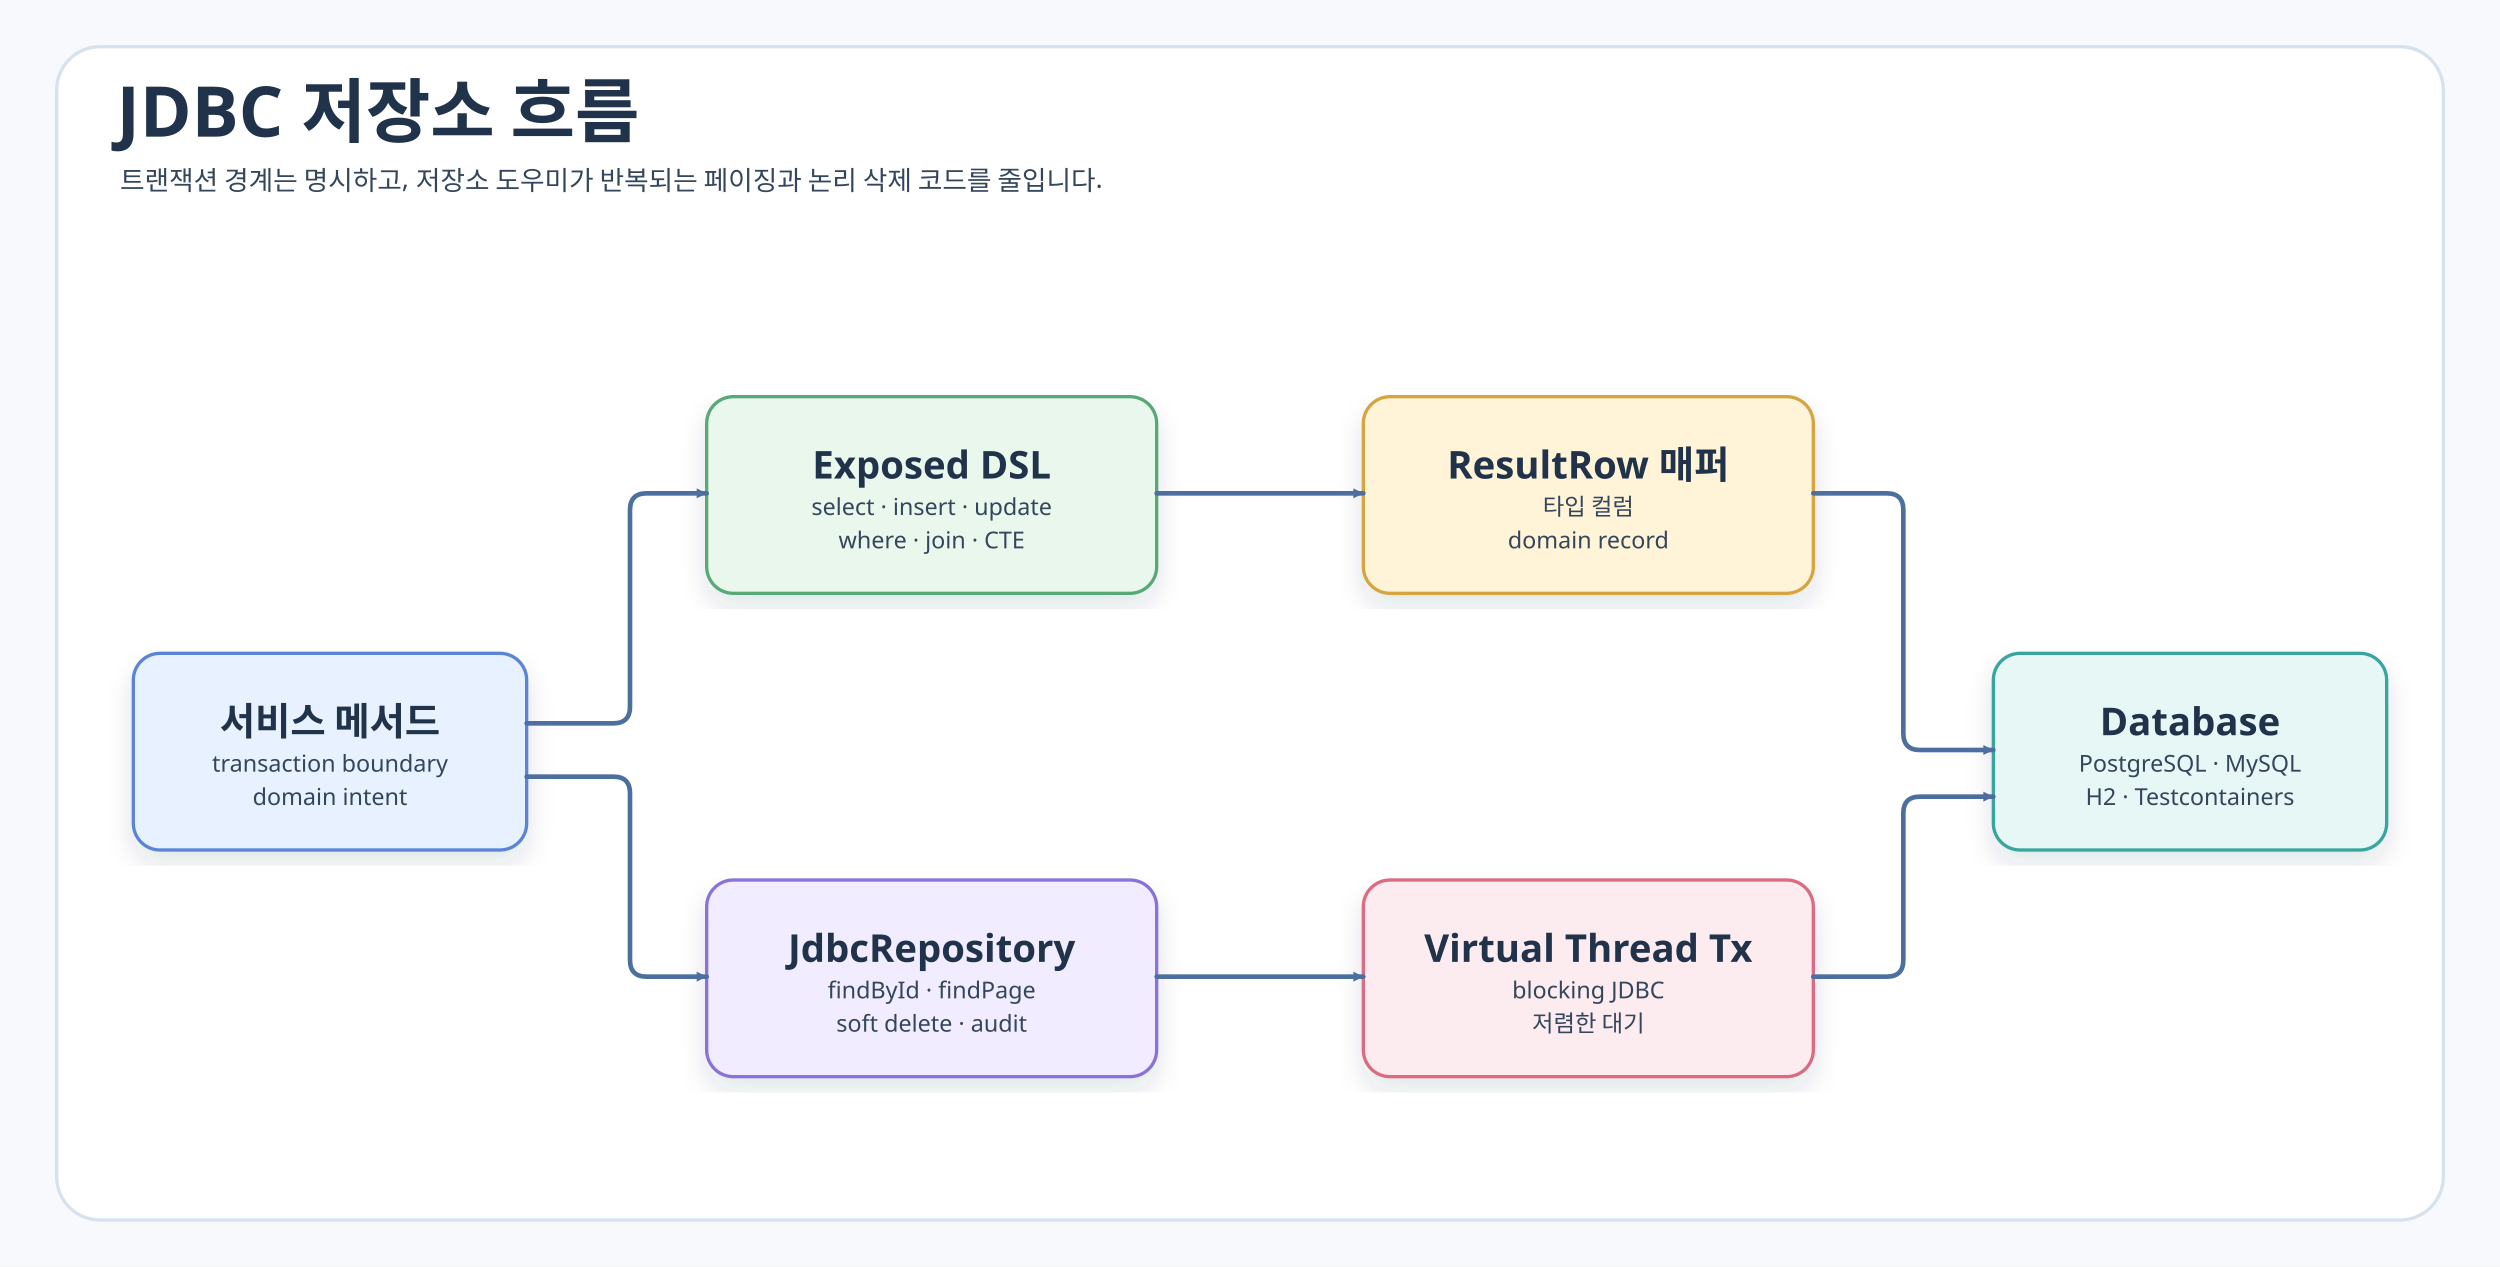
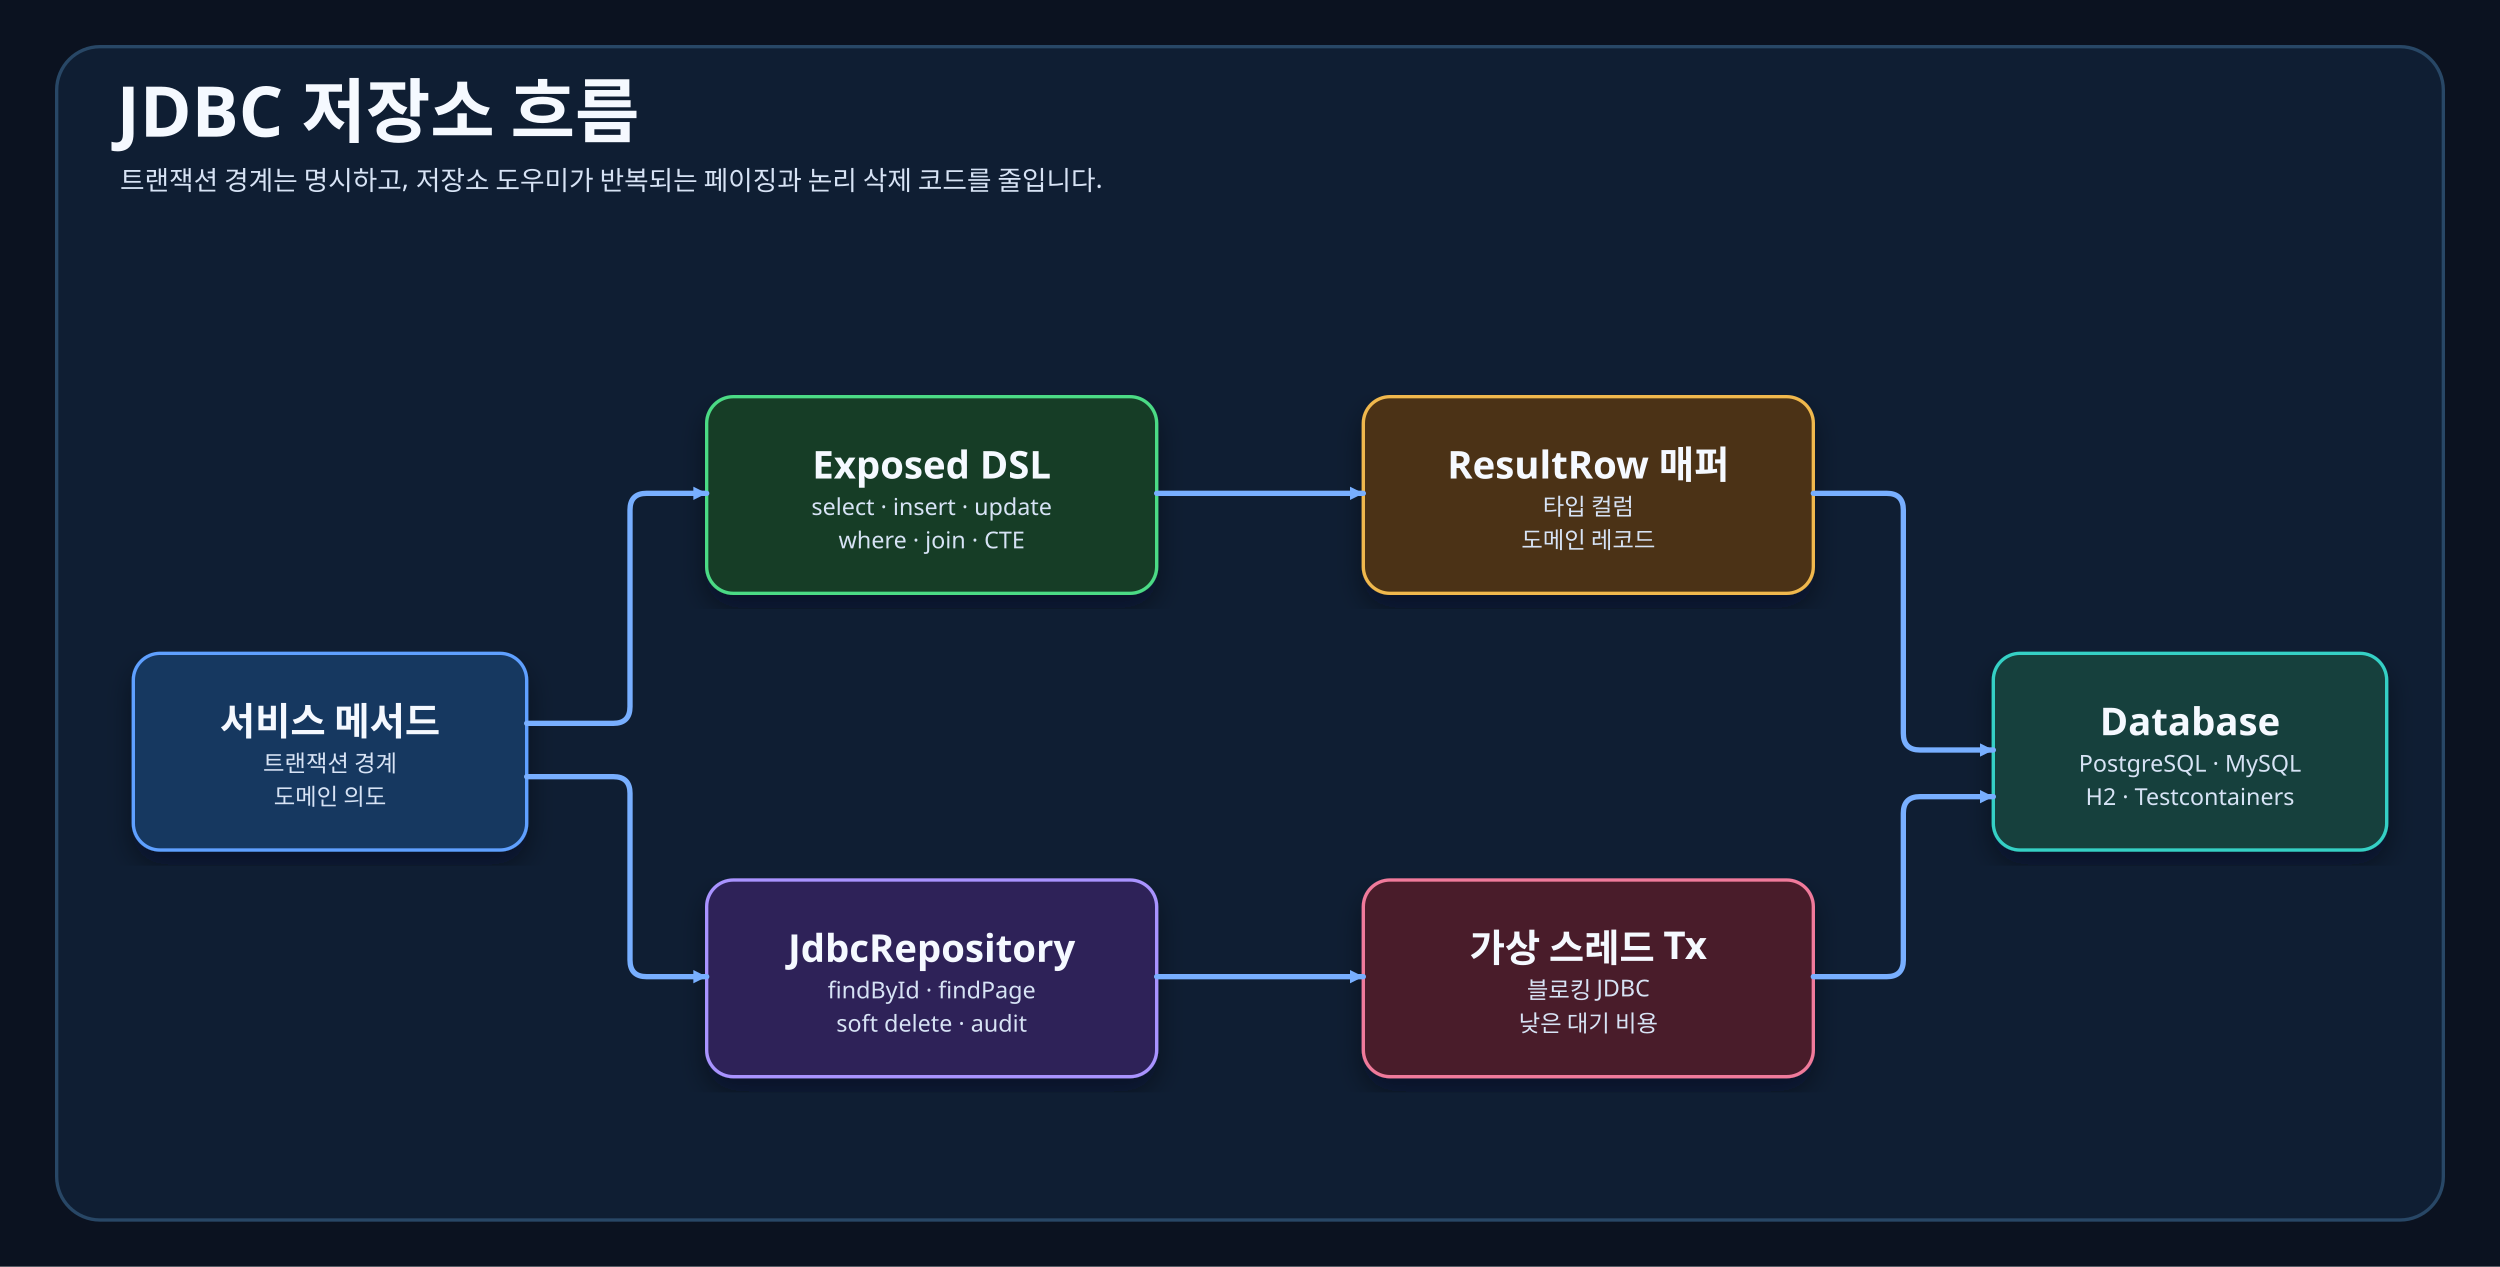
<svg xmlns="http://www.w3.org/2000/svg" width="1500" height="760" viewBox="0 0 1500 760" role="img">
  <defs>
    <filter id="shadow" x="-8%" y="-8%" width="116%" height="116%">
-       <feDropShadow dx="0" dy="8" stdDeviation="8" flood-color="#1D3148" flood-opacity="0.12" />
+       <feDropShadow dx="0" dy="8" stdDeviation="8" flood-color="#020617" flood-opacity="0.42" />
    </filter>
-     <marker id="arrow" markerWidth="8" markerHeight="8" refX="7" refY="4" orient="auto" markerUnits="userSpaceOnUse">
-       <path d="M 1 1 L 7 4 L 1 7 Z" fill="#4D6F9F" />
+     <marker id="arrow" markerWidth="10" markerHeight="10" refX="9" refY="5" orient="auto" markerUnits="userSpaceOnUse">
+       <path d="M 1 1 L 9 5 L 1 9 Z" fill="#78AFFF" />
    </marker>
    <style>
-     .bg{fill:#F7F9FC}.frame{fill:#FFFFFF;stroke:#D6E2ED;stroke-width:2}
-     .title{font-family:"goorm Sans";font-size:42px;fill:#21334A;font-weight:700}
-     .subtitle,.body,.small,.tiny,.axisLabel{font-family:"goorm Sans Code","goorm Sans";fill:#34465B}
-     .subtitle{font-size:16px}.body{font-size:14px}.small{font-size:12px;fill:#657386}.tiny{font-size:11px;fill:#657386}
-     .label{font-family:"goorm Sans";font-size:23px;fill:#21334A;font-weight:700}
-     .card{filter:url(#shadow);stroke-width:2}.line{fill:none;stroke:#4D6F9F;stroke-width:2.8;marker-end:url(#arrow);stroke-linecap:round;stroke-linejoin:round}
-     .axis{stroke:#B9C7D8;stroke-width:1.4}.grid{stroke:#CAD6E4;stroke-width:1;stroke-dasharray:4 6}
+     .bg{fill:#0B1220}.frame{fill:#0F1E33;stroke:#284766;stroke-width:2}
+     .title{font-family:"goorm Sans";font-size:42px;fill:#F5F9FF;font-weight:700}
+     .subtitle,.body,.small,.tiny,.axisLabel{font-family:"goorm Sans Code","goorm Sans";fill:#D7E3F5}
+     .subtitle{font-size:16px}.body{font-size:14px}.small{font-size:12px;fill:#B8C7DD}.tiny{font-size:11px;fill:#B8C7DD}
+     .label{font-family:"goorm Sans";font-size:23px;fill:#F5F9FF;font-weight:700}
+     .card{filter:url(#shadow);stroke-width:2}.line{fill:none;stroke:#78AFFF;stroke-width:3.2;marker-end:url(#arrow);stroke-linecap:round;stroke-linejoin:round}
+     .axis{stroke:#55718F;stroke-width:1.4}.grid{stroke:#2F4B67;stroke-width:1;stroke-dasharray:4 6}
  </style>
  </defs>
  <rect class="bg" width="1500" height="760" />
  <rect class="frame" x="34" y="28" width="1432" height="704" rx="26" />
  <text class="title" x="70" y="82">JDBC 저장소 흐름</text>
  <text class="subtitle" x="72" y="114">트랜잭션 경계는 명시하고, 저장소 도우미가 반복되는 페이징과 논리 삭제 코드를 줄입니다.</text>
  <g transform="translate(80 174)">
    <g>
-       <rect class="card" x="0" y="218" width="236" height="118" rx="16" fill="#E7F1FF" stroke="#5A85D6" />
+       <rect class="card" x="0" y="218" width="236" height="118" rx="16" fill="#163761" stroke="#5EA0FF" />
      <text class="label" x="118" y="259" text-anchor="middle" dominant-baseline="middle">서비스 메서드</text>
-       <text class="body" x="118" y="289" text-anchor="middle">transaction boundary</text>
-       <text class="body" x="118" y="309" text-anchor="middle">domain intent</text>
+       <text class="body" x="118" y="289" text-anchor="middle">트랜잭션 경계</text>
+       <text class="body" x="118" y="309" text-anchor="middle">도메인 의도</text>
    </g>
    <g>
-       <rect class="card" x="344" y="64" width="270" height="118" rx="16" fill="#EAF7ED" stroke="#58A978" />
+       <rect class="card" x="344" y="64" width="270" height="118" rx="16" fill="#173D27" stroke="#4BDB85" />
      <text class="label" x="479" y="105" text-anchor="middle" dominant-baseline="middle">Exposed DSL</text>
      <text class="body" x="479" y="135" text-anchor="middle">select · insert · update</text>
      <text class="body" x="479" y="155" text-anchor="middle">where · join · CTE</text>
    </g>
    <g>
-       <rect class="card" x="344" y="354" width="270" height="118" rx="16" fill="#F1ECFF" stroke="#8A72D6" />
+       <rect class="card" x="344" y="354" width="270" height="118" rx="16" fill="#2D2359" stroke="#A993FF" />
      <text class="label" x="479" y="395" text-anchor="middle" dominant-baseline="middle">JdbcRepository</text>
      <text class="body" x="479" y="425" text-anchor="middle">findById · findPage</text>
      <text class="body" x="479" y="445" text-anchor="middle">soft delete · audit</text>
    </g>
    <g>
-       <rect class="card" x="738" y="64" width="270" height="118" rx="16" fill="#FFF3D8" stroke="#D6A441" />
+       <rect class="card" x="738" y="64" width="270" height="118" rx="16" fill="#4B3212" stroke="#F0B84D" />
      <text class="label" x="873" y="105" text-anchor="middle" dominant-baseline="middle">ResultRow 매퍼</text>
      <text class="body" x="873" y="135" text-anchor="middle">타입 컬럼</text>
-       <text class="body" x="873" y="155" text-anchor="middle">domain record</text>
+       <text class="body" x="873" y="155" text-anchor="middle">도메인 레코드</text>
    </g>
    <g>
-       <rect class="card" x="738" y="354" width="270" height="118" rx="16" fill="#FCECEF" stroke="#DC6B82" />
-       <text class="label" x="873" y="395" text-anchor="middle" dominant-baseline="middle">Virtual Thread Tx</text>
-       <text class="body" x="873" y="425" text-anchor="middle">blocking JDBC</text>
-       <text class="body" x="873" y="445" text-anchor="middle">저렴한 대기</text>
+       <rect class="card" x="738" y="354" width="270" height="118" rx="16" fill="#4A1E2B" stroke="#F07A9B" />
+       <text class="label" x="873" y="395" text-anchor="middle" dominant-baseline="middle">가상 스레드 Tx</text>
+       <text class="body" x="873" y="425" text-anchor="middle">블로킹 JDBC</text>
+       <text class="body" x="873" y="445" text-anchor="middle">낮은 대기 비용</text>
    </g>
    <g>
-       <rect class="card" x="1116" y="218" width="236" height="118" rx="16" fill="#E6F7F5" stroke="#38A69E" />
+       <rect class="card" x="1116" y="218" width="236" height="118" rx="16" fill="#123F3C" stroke="#35D0C5" />
      <text class="label" x="1234" y="259" text-anchor="middle" dominant-baseline="middle">Database</text>
      <text class="body" x="1234" y="289" text-anchor="middle">PostgreSQL · MySQL</text>
      <text class="body" x="1234" y="309" text-anchor="middle">H2 · Testcontainers</text>
    </g>
-     <path class="line" fill="none" stroke="#4D6F9F" stroke-width="2.8" marker-end="url(#arrow)" stroke-linecap="round" stroke-linejoin="round" d="M236 260 H288 Q298 260 298 250 V132 Q298 122 308 122 H344" />
-     <path class="line" fill="none" stroke="#4D6F9F" stroke-width="2.8" marker-end="url(#arrow)" stroke-linecap="round" stroke-linejoin="round" d="M236 292 H288 Q298 292 298 302 V402 Q298 412 308 412 H344" />
-     <path class="line" fill="none" stroke="#4D6F9F" stroke-width="2.8" marker-end="url(#arrow)" stroke-linecap="round" stroke-linejoin="round" d="M614 122 H738" />
-     <path class="line" fill="none" stroke="#4D6F9F" stroke-width="2.8" marker-end="url(#arrow)" stroke-linecap="round" stroke-linejoin="round" d="M614 412 H738" />
-     <path class="line" fill="none" stroke="#4D6F9F" stroke-width="2.8" marker-end="url(#arrow)" stroke-linecap="round" stroke-linejoin="round" d="M1008 122 H1052 Q1062 122 1062 132 V266 Q1062 276 1072 276 H1116" />
-     <path class="line" fill="none" stroke="#4D6F9F" stroke-width="2.8" marker-end="url(#arrow)" stroke-linecap="round" stroke-linejoin="round" d="M1008 412 H1052 Q1062 412 1062 402 V314 Q1062 304 1072 304 H1116" />
+     <path class="line" fill="none" stroke="#78AFFF" stroke-width="3.2" marker-end="url(#arrow)" stroke-linecap="round" stroke-linejoin="round" d="M236 260 H288 Q298 260 298 250 V132 Q298 122 308 122 H344" />
+     <path class="line" fill="none" stroke="#78AFFF" stroke-width="3.2" marker-end="url(#arrow)" stroke-linecap="round" stroke-linejoin="round" d="M236 292 H288 Q298 292 298 302 V402 Q298 412 308 412 H344" />
+     <path class="line" fill="none" stroke="#78AFFF" stroke-width="3.2" marker-end="url(#arrow)" stroke-linecap="round" stroke-linejoin="round" d="M614 122 H738" />
+     <path class="line" fill="none" stroke="#78AFFF" stroke-width="3.2" marker-end="url(#arrow)" stroke-linecap="round" stroke-linejoin="round" d="M614 412 H738" />
+     <path class="line" fill="none" stroke="#78AFFF" stroke-width="3.2" marker-end="url(#arrow)" stroke-linecap="round" stroke-linejoin="round" d="M1008 122 H1052 Q1062 122 1062 132 V266 Q1062 276 1072 276 H1116" />
+     <path class="line" fill="none" stroke="#78AFFF" stroke-width="3.2" marker-end="url(#arrow)" stroke-linecap="round" stroke-linejoin="round" d="M1008 412 H1052 Q1062 412 1062 402 V314 Q1062 304 1072 304 H1116" />
  </g>
</svg>
